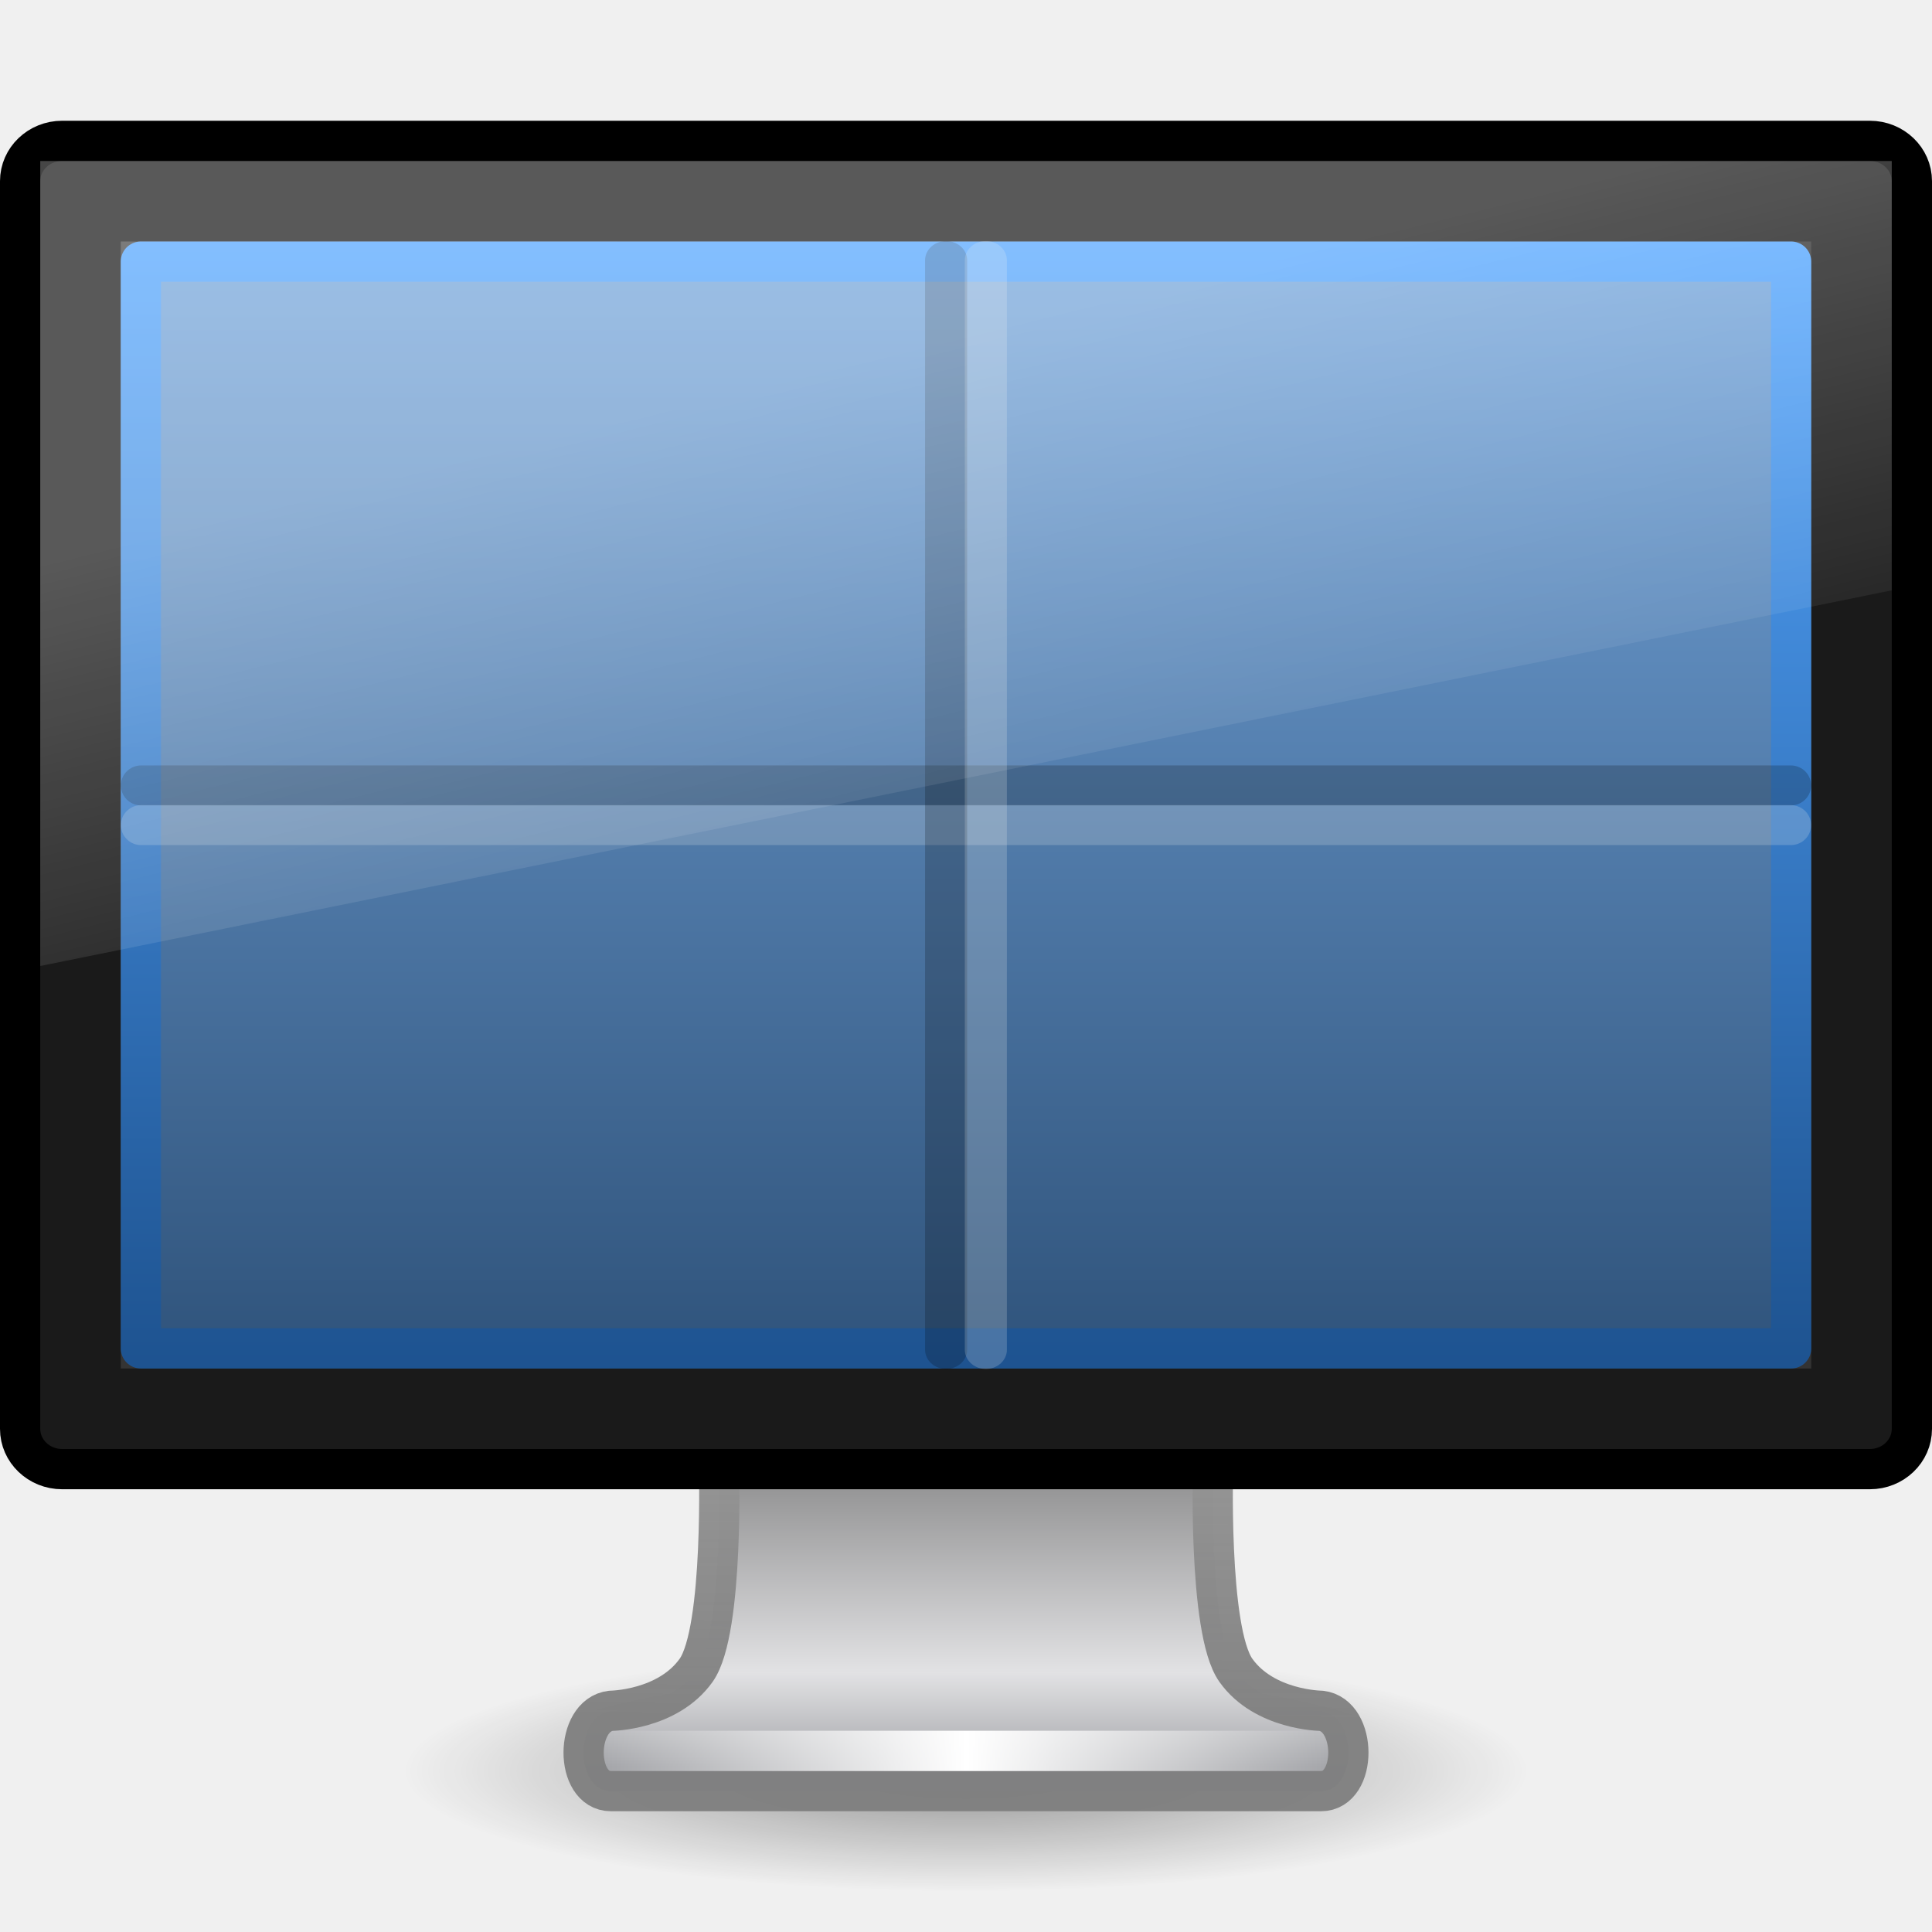
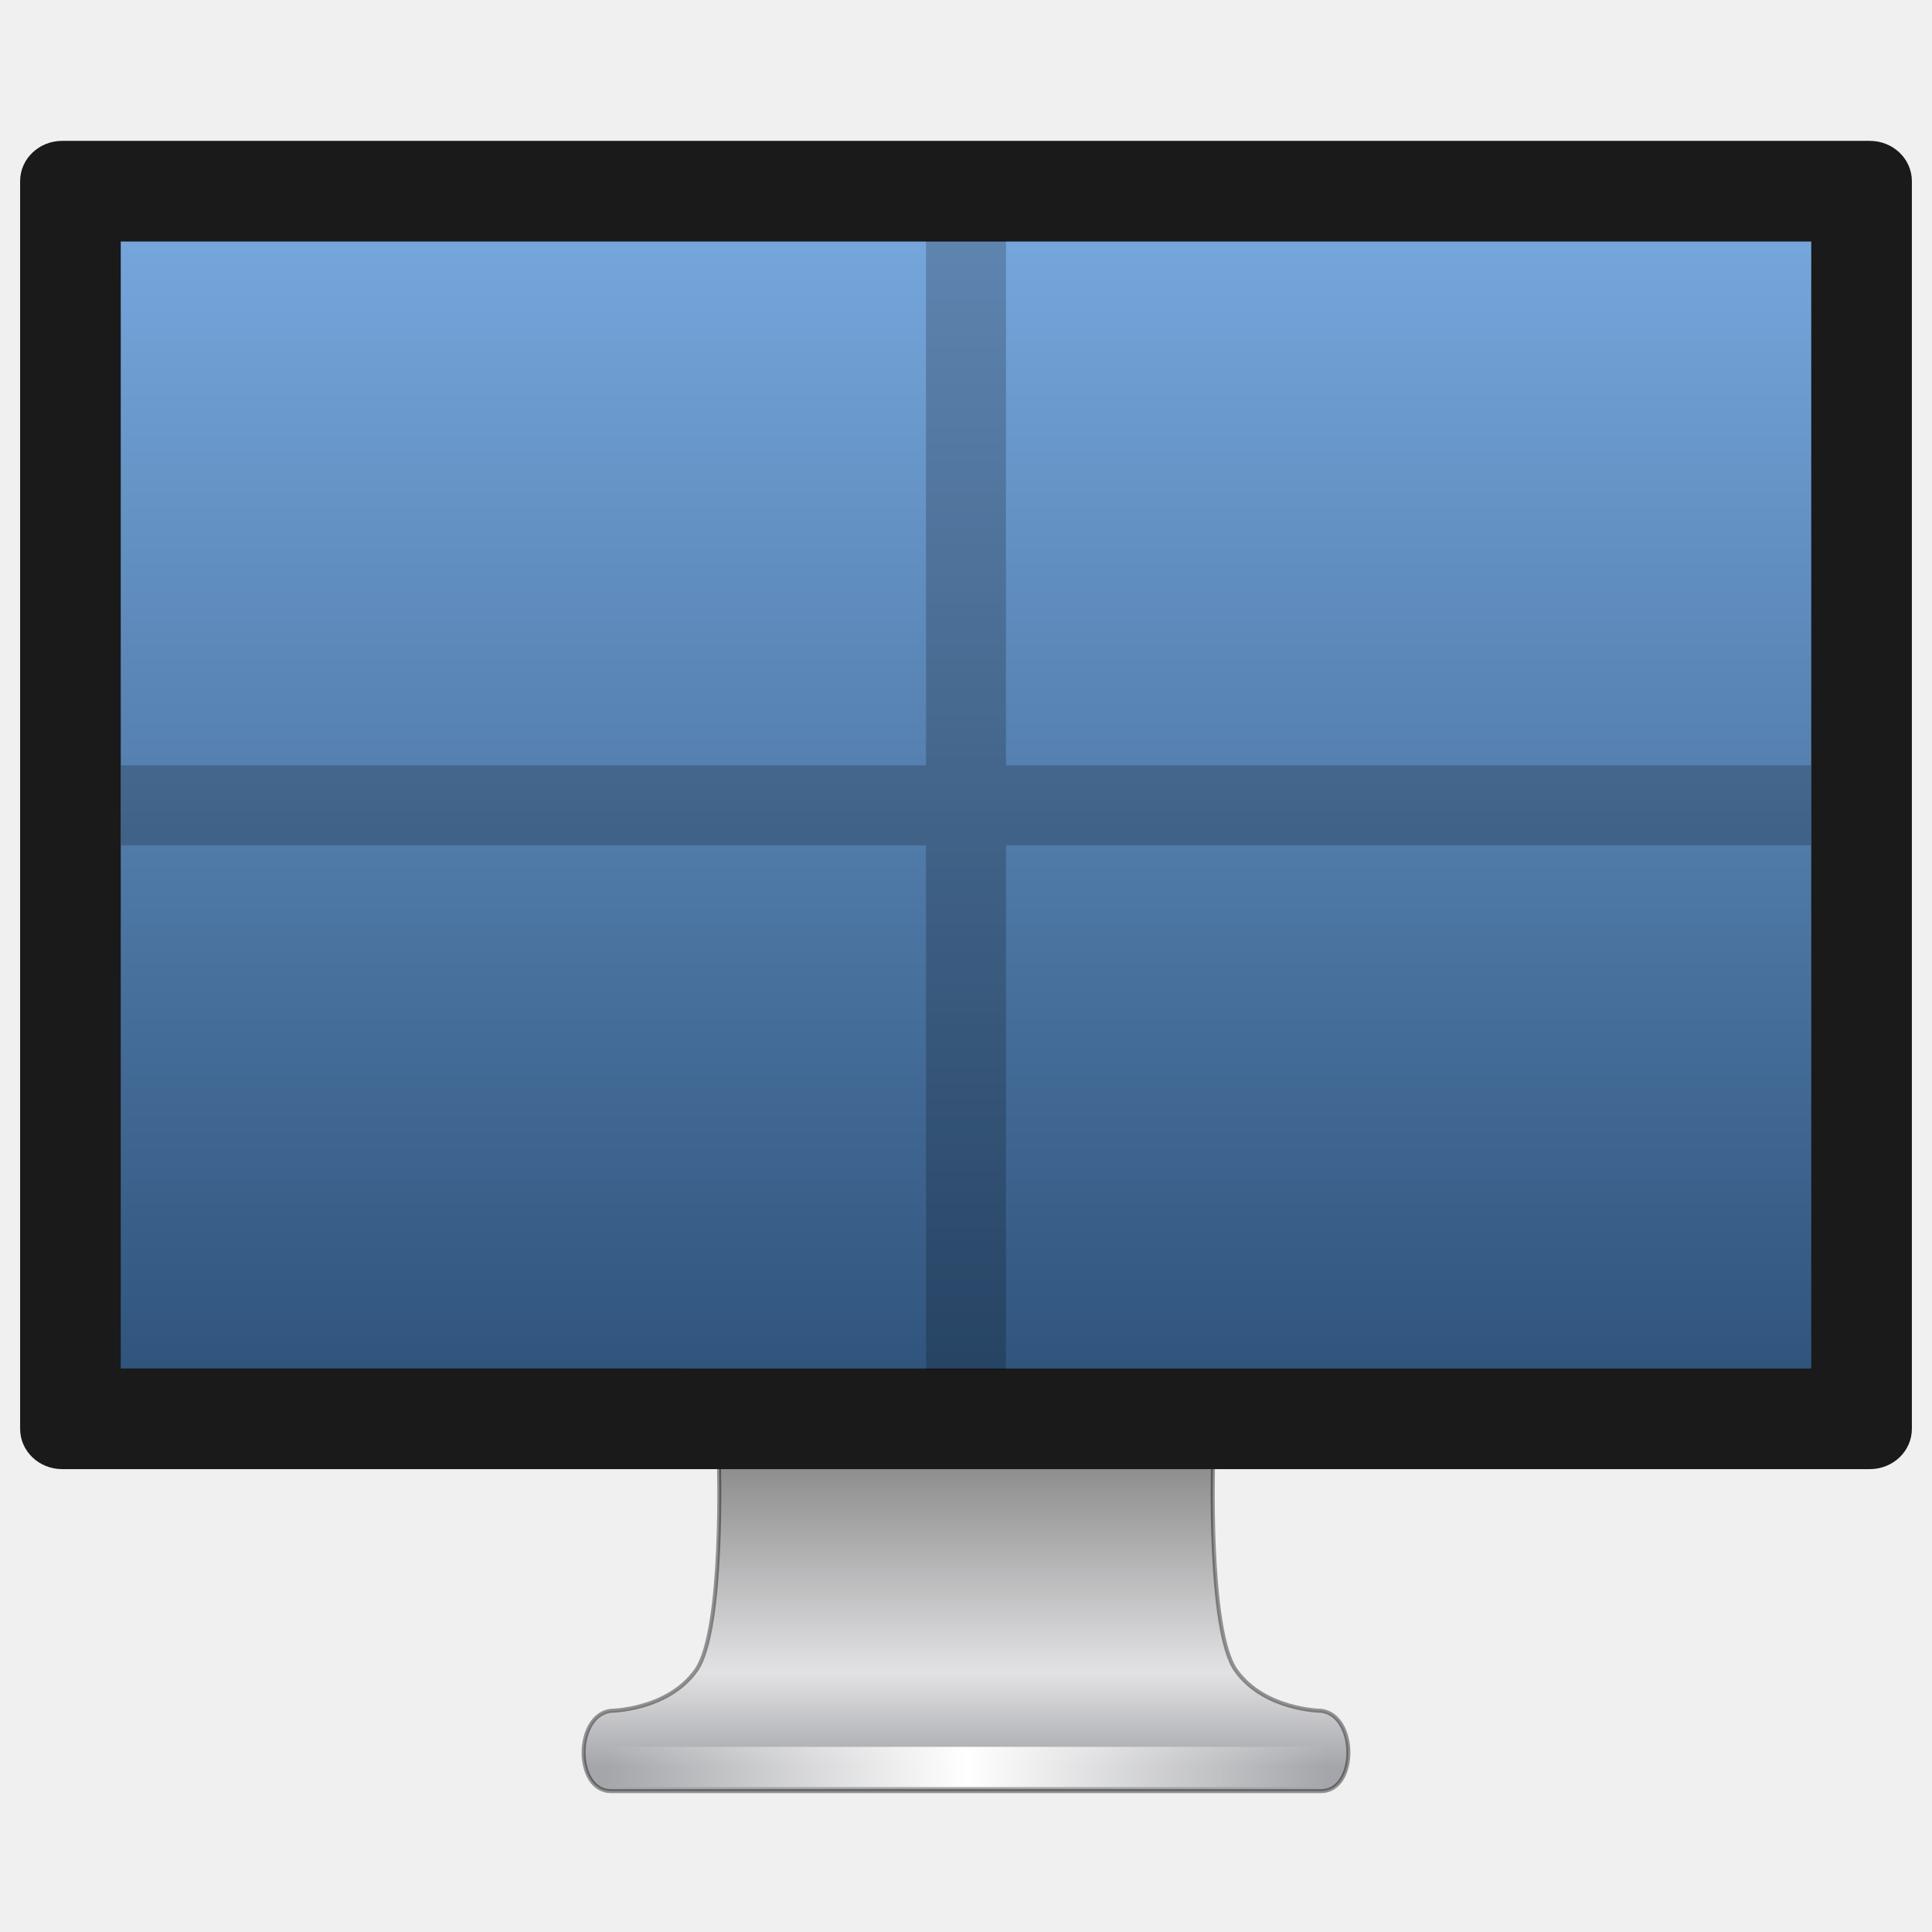
<svg xmlns="http://www.w3.org/2000/svg" xmlns:xlink="http://www.w3.org/1999/xlink" version="1.1" width="48" height="48" id="svg2981">
  <defs id="defs2983">
    <linearGradient x1="12.938" y1="8.438" x2="15.25" y2="19.812" id="linearGradient2900" xlink:href="#linearGradient6592-2-7-4-6-2-3" gradientUnits="userSpaceOnUse" gradientTransform="matrix(1.095238,0,0,1.333332,-2.285714,2.4e-6)" />
    <linearGradient id="linearGradient6592-2-7-4-6-2-3">
      <stop id="stop6594-0-2-6-7-7-8" style="stop-color:#ffffff;stop-opacity:0.275" offset="0" />
      <stop id="stop6596-2-5-9-6-0-5" style="stop-color:#ffffff;stop-opacity:0" offset="1" />
    </linearGradient>
    <linearGradient x1="31.847" y1="32" x2="31.847" y2="0.999" id="linearGradient2869" xlink:href="#linearGradient3298-628-126" gradientUnits="userSpaceOnUse" gradientTransform="matrix(1,0,0,0.9000014,-2.999999,5.149993)" />
    <linearGradient id="linearGradient3298-628-126">
      <stop id="stop2579" style="stop-color:#2f537b;stop-opacity:1" offset="0" />
      <stop id="stop2581" style="stop-color:#76a7dd;stop-opacity:1" offset="1" />
    </linearGradient>
    <linearGradient x1="-52.543" y1="35.654" x2="-52.543" y2="2.192" id="linearGradient2871" xlink:href="#linearGradient3921" gradientUnits="userSpaceOnUse" gradientTransform="matrix(0.8074968,0,0,0.8422673,56.41023,4.14696)" />
    <linearGradient id="linearGradient3921">
      <stop id="stop3923" style="stop-color:#1d528f;stop-opacity:1" offset="0" />
      <stop id="stop3925" style="stop-color:#54a6ff;stop-opacity:1" offset="1" />
    </linearGradient>
    <radialGradient cx="12.244" cy="4.863" r="21" fx="12.244" fy="4.863" id="radialGradient2874" xlink:href="#linearGradient9936" gradientUnits="userSpaceOnUse" gradientTransform="matrix(1.416763,0.01999111,-0.01319114,1.117501,-5.32557,6.599117)" />
    <linearGradient id="linearGradient9936">
      <stop id="stop9938" style="stop-color:#575757;stop-opacity:1" offset="0" />
      <stop id="stop9940" style="stop-color:#333333;stop-opacity:1" offset="1" />
    </linearGradient>
-     <linearGradient x1="15.574" y1="46.971" x2="23.594" y2="46.971" id="linearGradient2878" xlink:href="#linearGradient3342" gradientUnits="userSpaceOnUse" gradientTransform="matrix(1.117647,0,0,1,-2.35197,-3.471003)" spreadMethod="reflect" />
+     <linearGradient x1="15.574" y1="46.971" x2="23.594" y2="46.971" id="linearGradient2878" xlink:href="#linearGradient3342" gradientUnits="userSpaceOnUse" gradientTransform="matrix(1.117647,0,0,1,-2.35197,-3.071003)" spreadMethod="reflect" />
    <linearGradient id="linearGradient3342">
      <stop id="stop3344" style="stop-color:#ffffff;stop-opacity:0" offset="0" />
      <stop id="stop3346" style="stop-color:#ffffff;stop-opacity:1" offset="1" />
    </linearGradient>
    <linearGradient x1="318.421" y1="93.292" x2="318.421" y2="78.342" id="linearGradient2881" xlink:href="#linearGradient4510" gradientUnits="userSpaceOnUse" gradientTransform="matrix(1.462835,0,0,0.7083672,-444.0109,-22.19051)" />
    <linearGradient id="linearGradient4510">
      <stop id="stop4512" style="stop-color:#a5a6aa;stop-opacity:1" offset="0" />
      <stop id="stop4514" style="stop-color:#e2e2e4;stop-opacity:1" offset="0.221" />
      <stop id="stop4516" style="stop-color:#595959;stop-opacity:1" offset="1" />
    </linearGradient>
    <linearGradient x1="24.687" y1="40.813" x2="24.739" y2="34" id="linearGradient2883" xlink:href="#linearGradient4518" gradientUnits="userSpaceOnUse" gradientTransform="matrix(1.116455,0,0,1,-2.794957,2.000003)" />
    <linearGradient id="linearGradient4518">
      <stop id="stop4520" style="stop-color:#7e7e7e;stop-opacity:0.949" offset="0" />
      <stop id="stop4522" style="stop-color:#969696;stop-opacity:1" offset="1" />
    </linearGradient>
    <linearGradient id="linearGradient10691-1">
      <stop id="stop10693-3" style="stop-color:#000000;stop-opacity:1" offset="0" />
      <stop id="stop10695-1" style="stop-color:#000000;stop-opacity:0" offset="1" />
    </linearGradient>
    <radialGradient cx="6.703" cy="73.616" r="7.228" fx="6.703" fy="73.616" id="radialGradient2979" xlink:href="#linearGradient10691-1" gradientUnits="userSpaceOnUse" gradientTransform="matrix(1.936801,0,0,0.4150287,11.01818,13.44736)" />
+     <linearGradient x1="31.847" y1="32" x2="31.847" y2="0.999" id="linearGradient2869-6" xlink:href="#linearGradient3298-628-126" gradientUnits="userSpaceOnUse" gradientTransform="matrix(1.024388,0,0,0.9333321,-3.658483,4.600037)" />
+     <linearGradient x1="-52.543" y1="35.654" x2="-52.543" y2="2.192" id="linearGradient2871-2" xlink:href="#linearGradient3921" gradientUnits="userSpaceOnUse" gradientTransform="matrix(0.8074968,0,0,0.8422673,56.41023,4.146959)" />
  </defs>
-   <g id="layer1">
-     <path d="m 38,44 c 0,1.657 -6.268,3 -14,3 C 16.268,47 10,45.657 10,44 10,42.343 16.268,41 24,41 31.732,41 38,42.343 38,44 l 0,0 z" id="path2589" style="opacity:0.4;fill:url(#radialGradient2979);fill-opacity:1;fill-rule:nonzero;stroke:none;stroke-width:0.8;marker:none;visibility:visible;display:inline;overflow:visible" />
-     <path d="m 17.859,36.25 c 0,0 0.142,4.258 -0.565,5.25 -0.707,0.992 -2.114,1.004 -2.114,1.004 -0.903,0.104 -0.91,1.996 0,1.996 l 17.64,0 c 0.91,0 0.903,-1.893 0,-1.996 0,0 -1.407,-0.012 -2.114,-1.004 -0.707,-0.992 -0.565,-5.25 -0.565,-5.25 l -12.281,0 z" id="rect1789" style="fill:url(#linearGradient2881);fill-opacity:1;stroke:url(#linearGradient2883);stroke-width:1;stroke-linecap:round;stroke-linejoin:round;stroke-miterlimit:4;stroke-opacity:1;stroke-dasharray:none;stroke-dashoffset:0.5;display:inline;enable-background:new" />
-     <path d="m 15.613,43.5 16.774,0" id="path3340" style="fill:none;stroke:url(#linearGradient2878);stroke-width:1px;stroke-linecap:square;stroke-linejoin:miter;stroke-opacity:1" />
-     <rect width="47" height="33" rx="1.044" ry="1" x="0.5" y="3.5" id="rect2722" style="fill:#1a1a1a;fill-opacity:1;stroke:#000000;stroke-width:1;stroke-linecap:round;stroke-linejoin:round;stroke-miterlimit:4;stroke-opacity:1;stroke-dasharray:none;stroke-dashoffset:0.5" />
-     <rect width="42" height="28" x="3" y="6" id="rect2716" style="fill:url(#radialGradient2874);fill-opacity:1;fill-rule:evenodd;stroke:none;display:inline;enable-background:new" />
-     <path d="M 3.5,6.5 C 11.52,6.5 36.48,6.5 44.5,6.5 c 0,9.676 0,17.888 0,27 -11.667,0 -29.333,0 -41,0 0,-13.5 0,-13.5 0,-27 z" id="path4322" style="fill:url(#linearGradient2869);fill-opacity:1;stroke:url(#linearGradient2871);stroke-width:1;stroke-linecap:butt;stroke-linejoin:round;stroke-miterlimit:4;stroke-opacity:1;stroke-dasharray:none;stroke-dashoffset:0;display:inline" />
-     <g transform="matrix(1.013143,0,0,1,-0.6049278,0.2276791)" id="g2856">
-       <path d="m 4.058,19.286 40.455,0" id="path3336" style="opacity:0.2;fill:none;stroke:#000000;stroke-width:0.993;stroke-linecap:round;stroke-linejoin:miter;stroke-miterlimit:4;stroke-opacity:1;stroke-dasharray:none" />
-       <path d="m 4.058,20.272 40.455,0" id="path3338" style="opacity:0.2;fill:#ffffff;fill-opacity:1;fill-rule:evenodd;stroke:#eeeeec;stroke-width:0.993;stroke-linecap:round;stroke-linejoin:miter;stroke-miterlimit:4;stroke-opacity:1;stroke-dasharray:none" />
-     </g>
-     <g transform="matrix(1,0,0,0.9144904,-0.2798136,2.3634)" id="g2860">
-       <path d="m 23.786,4.487 0,29.598" id="path3334" style="opacity:0.2;fill:none;stroke:#000000;stroke-width:1.046;stroke-linecap:round;stroke-linejoin:miter;stroke-miterlimit:4;stroke-opacity:1;stroke-dasharray:none" />
-       <path d="m 24.773,4.487 0,29.598" id="path3340-7" style="opacity:0.2;fill:#ffffff;fill-opacity:1;fill-rule:evenodd;stroke:#eeeeec;stroke-width:1.046;stroke-linecap:round;stroke-linejoin:miter;stroke-miterlimit:4;stroke-opacity:1;stroke-dasharray:none" />
-     </g>
-     <path d="M 1,4 47,4 47,14.667 1,24 1,4 z" id="rect6588" style="fill:url(#linearGradient2900);fill-opacity:1;stroke:none" />
-   </g>
+   <path style="display:inline;fill:url(#linearGradient2881);fill-opacity:1;stroke:#000000;stroke-width:0.1;stroke-linecap:round;stroke-linejoin:round;stroke-miterlimit:4;stroke-dasharray:none;stroke-dashoffset:0.5;stroke-opacity:0.392;enable-background:new" id="rect1789" d="m 17.859,36.25 c 0,0 0.142,4.258 -0.565,5.25 -0.707,0.992 -2.114,1.004 -2.114,1.004 -0.903,0.104 -0.91,1.996 0,1.996 h 17.64 c 0.91,0 0.903,-1.893 0,-1.996 0,0 -1.407,-0.012 -2.114,-1.004 -0.707,-0.992 -0.565,-5.25 -0.565,-5.25 z" />
+   <path style="fill:none;stroke:url(#linearGradient2878);stroke-width:1px;stroke-linecap:square;stroke-linejoin:miter;stroke-opacity:1" id="path3340" d="M 15.613,43.9 H 32.387" />
+   <rect style="fill:#1a1a1a;fill-opacity:1;stroke:none;stroke-width:1;stroke-linecap:round;stroke-linejoin:round;stroke-miterlimit:4;stroke-dasharray:none;stroke-dashoffset:0.5;stroke-opacity:1" id="rect2722" y="3.5" x="0.5" ry="1" rx="1.044" height="33" width="47" />
+   <path style="display:inline;fill:url(#linearGradient2869-6);fill-opacity:1;stroke:none;stroke-width:1.031;stroke-linecap:butt;stroke-linejoin:round;stroke-miterlimit:4;stroke-dasharray:none;stroke-dashoffset:0;stroke-opacity:1" id="path4322" d="m 3,6 c 8.216,0 33.784,4.05e-5 42,4.05e-5 0,10.035 0,18.551 0,28 C 33.049,34 14.951,34 3,34 3,20 3,20 3,6 Z" />
+   <path style="color:#000000;font-style:normal;font-variant:normal;font-weight:normal;font-stretch:normal;font-size:medium;line-height:normal;font-family:sans-serif;font-variant-ligatures:normal;font-variant-position:normal;font-variant-caps:normal;font-variant-numeric:normal;font-variant-alternates:normal;font-feature-settings:normal;text-indent:0;text-align:start;text-decoration:none;text-decoration-line:none;text-decoration-style:solid;text-decoration-color:#000000;letter-spacing:normal;word-spacing:normal;text-transform:none;writing-mode:lr-tb;direction:ltr;text-orientation:mixed;dominant-baseline:auto;baseline-shift:baseline;text-anchor:start;white-space:normal;shape-padding:0;clip-rule:nonzero;display:inline;overflow:visible;visibility:visible;opacity:0.2;isolation:auto;mix-blend-mode:normal;color-interpolation:sRGB;color-interpolation-filters:linearRGB;solid-color:#000000;solid-opacity:1;vector-effect:none;fill:#000000;fill-opacity:1;fill-rule:nonzero;stroke:none;stroke-width:1;stroke-linecap:square;stroke-linejoin:miter;stroke-miterlimit:4;stroke-dasharray:none;stroke-dashoffset:0;stroke-opacity:1;color-rendering:auto;image-rendering:auto;shape-rendering:auto;text-rendering:auto;enable-background:accumulate" d="M 23.006 5.967 L 23.006 6.467 L 23.006 19.014 L 3.506 19.014 L 3.006 19.014 L 3.006 20 L 3.006 20.014 L 3.006 21 L 3.506 21 L 23.006 21 L 23.006 33.533 L 23.006 34.033 L 23.994 34.033 L 24.006 34.033 L 24.994 34.033 L 24.994 33.533 L 24.994 21 L 44.494 21 L 44.994 21 L 44.994 20.014 L 44.994 20 L 44.994 19.014 L 44.494 19.014 L 24.994 19.014 L 24.994 6.467 L 24.994 5.967 L 24.006 5.967 L 23.994 5.967 L 23.006 5.967 z " id="path3336" />
</svg>
